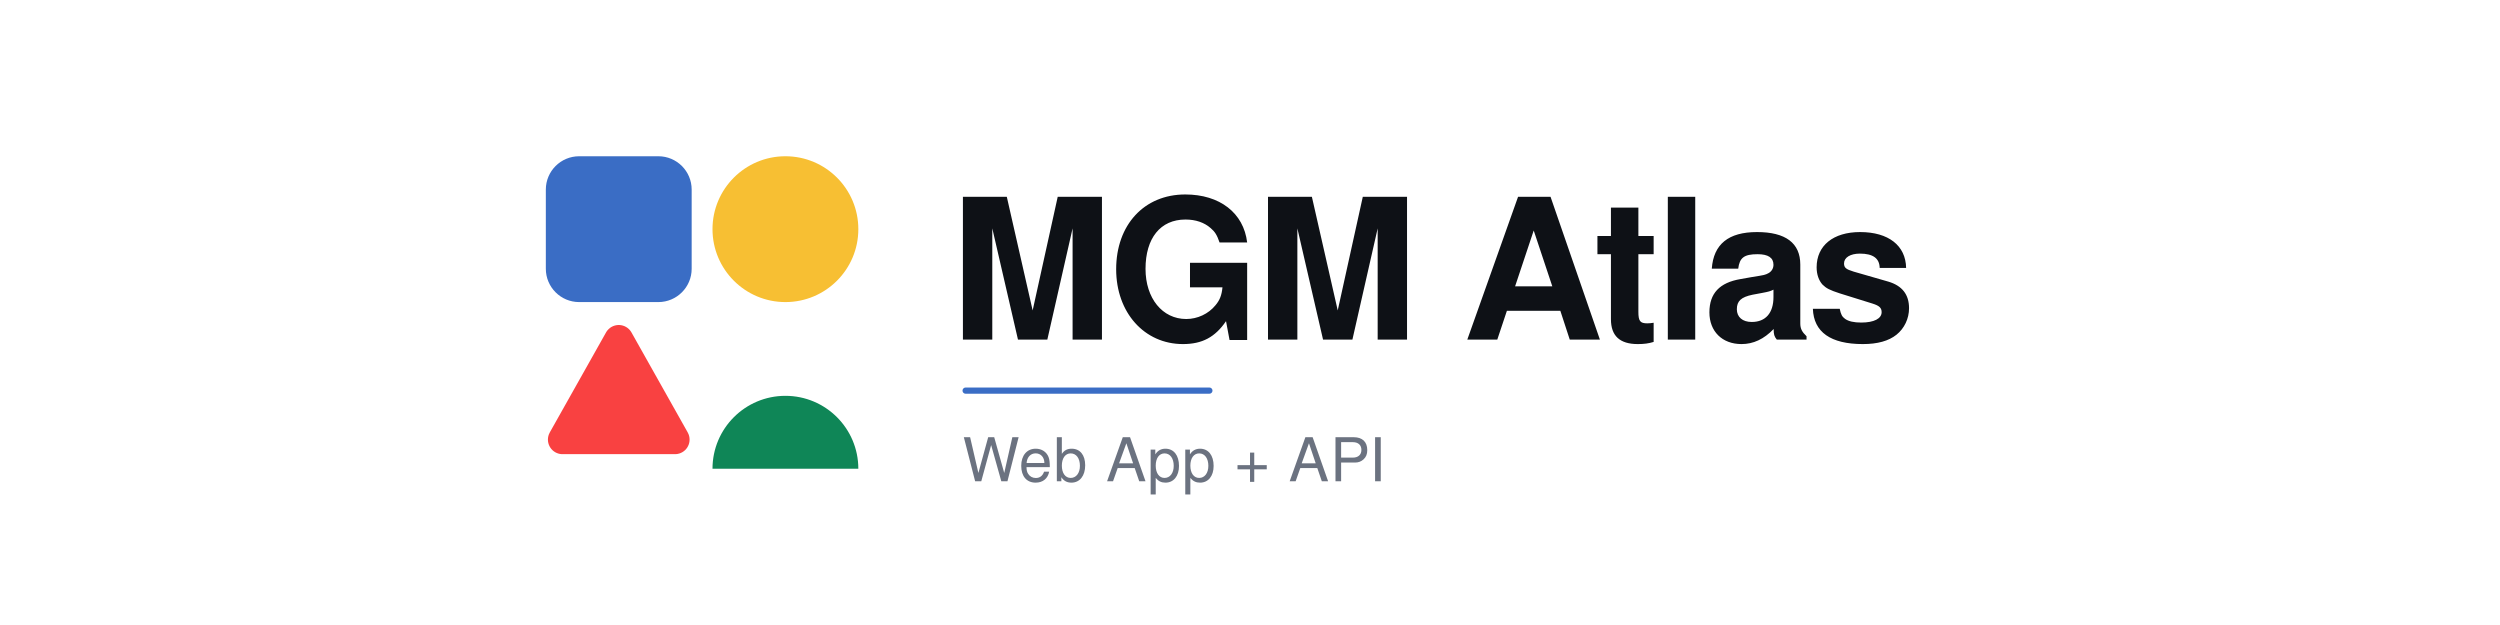
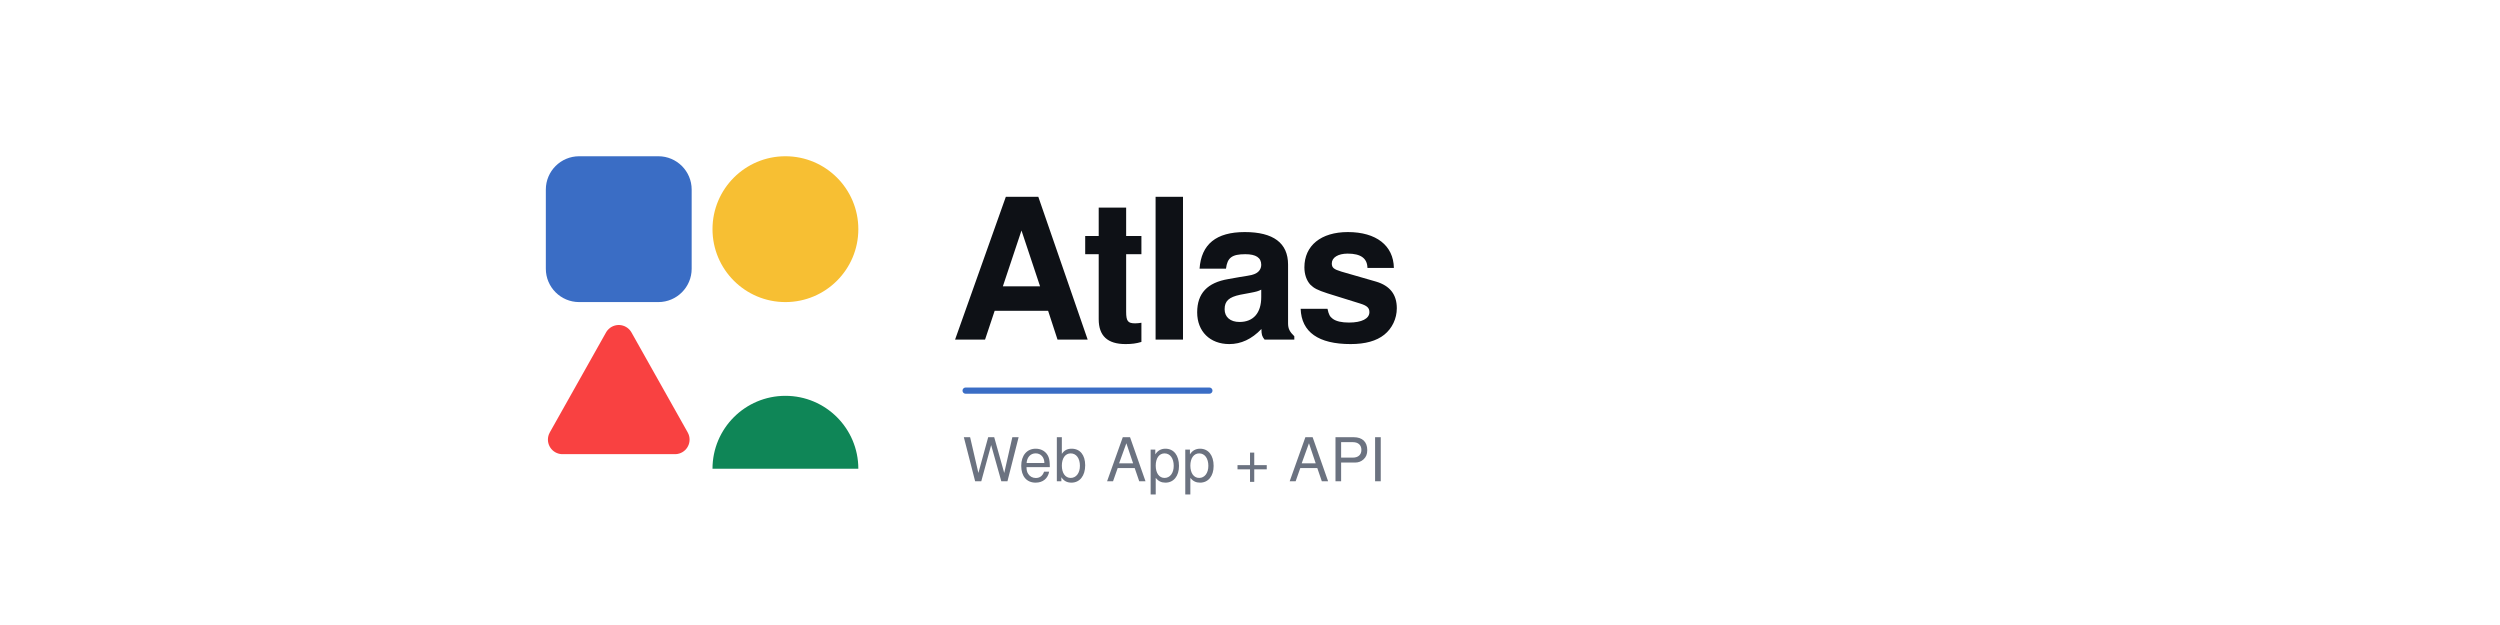
- <svg xmlns="http://www.w3.org/2000/svg" width="1200" height="300" viewBox="0 0 1200 300" role="img" aria-label="MGM Atlas — Web App + API">
+ <svg xmlns="http://www.w3.org/2000/svg" width="1200" height="300" viewBox="0 0 1200 300" role="img" aria-label="Atlas — Web App + API">
  <g transform="translate(262 75)">
    <rect x="0" y="0" width="70" height="70" rx="16" fill="#3a6dc5" />
    <circle cx="115" cy="35" r="35" fill="#f7bf33" />
    <path d="M35 88 L62 136 L8 136 Z" fill="#f94141" stroke="#f94141" stroke-width="14" stroke-linejoin="round" />
    <path d="M80 150 A35 35 0 0 1 150 150 Z" fill="#0f8657" />
  </g>
  <g font-family="-apple-system, BlinkMacSystemFont, 'Segoe UI', 'Helvetica Neue', Helvetica, Arial, sans-serif">
-     <text x="456" y="163" font-size="94" font-weight="700" letter-spacing="-2.5" fill="#0e1116">MGM Atlas</text>
+     <text x="456" y="163" font-size="94" font-weight="700" letter-spacing="-2.5" fill="#0e1116">Atlas</text>
    <rect x="462" y="186" width="120" height="3" rx="1.5" fill="#3a6dc5" />
    <text x="462" y="231" font-size="29" font-weight="500" letter-spacing="0.5" fill="#6b7280">Web App + API</text>
  </g>
</svg>
